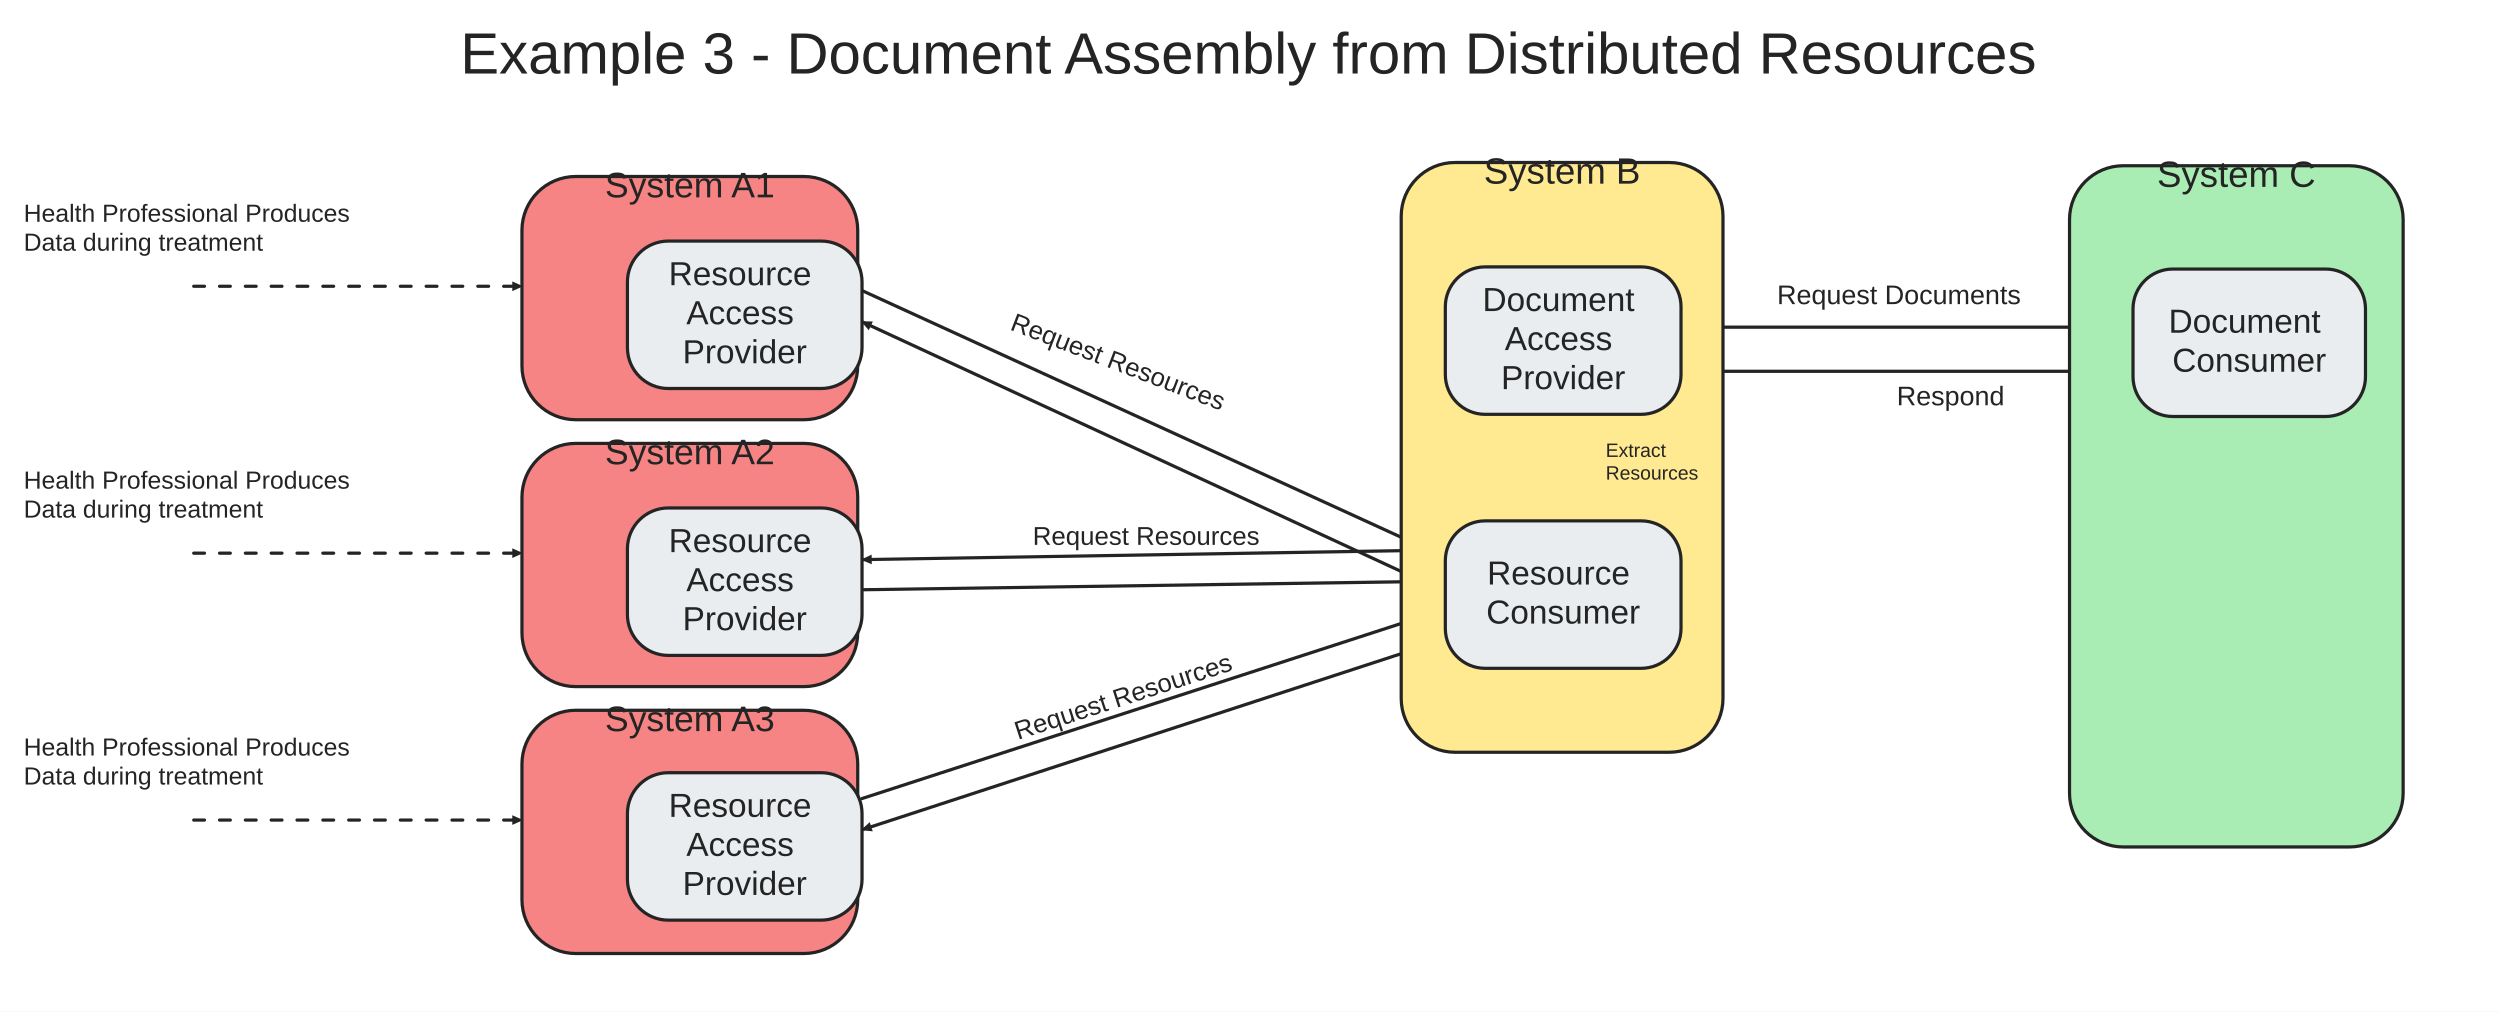
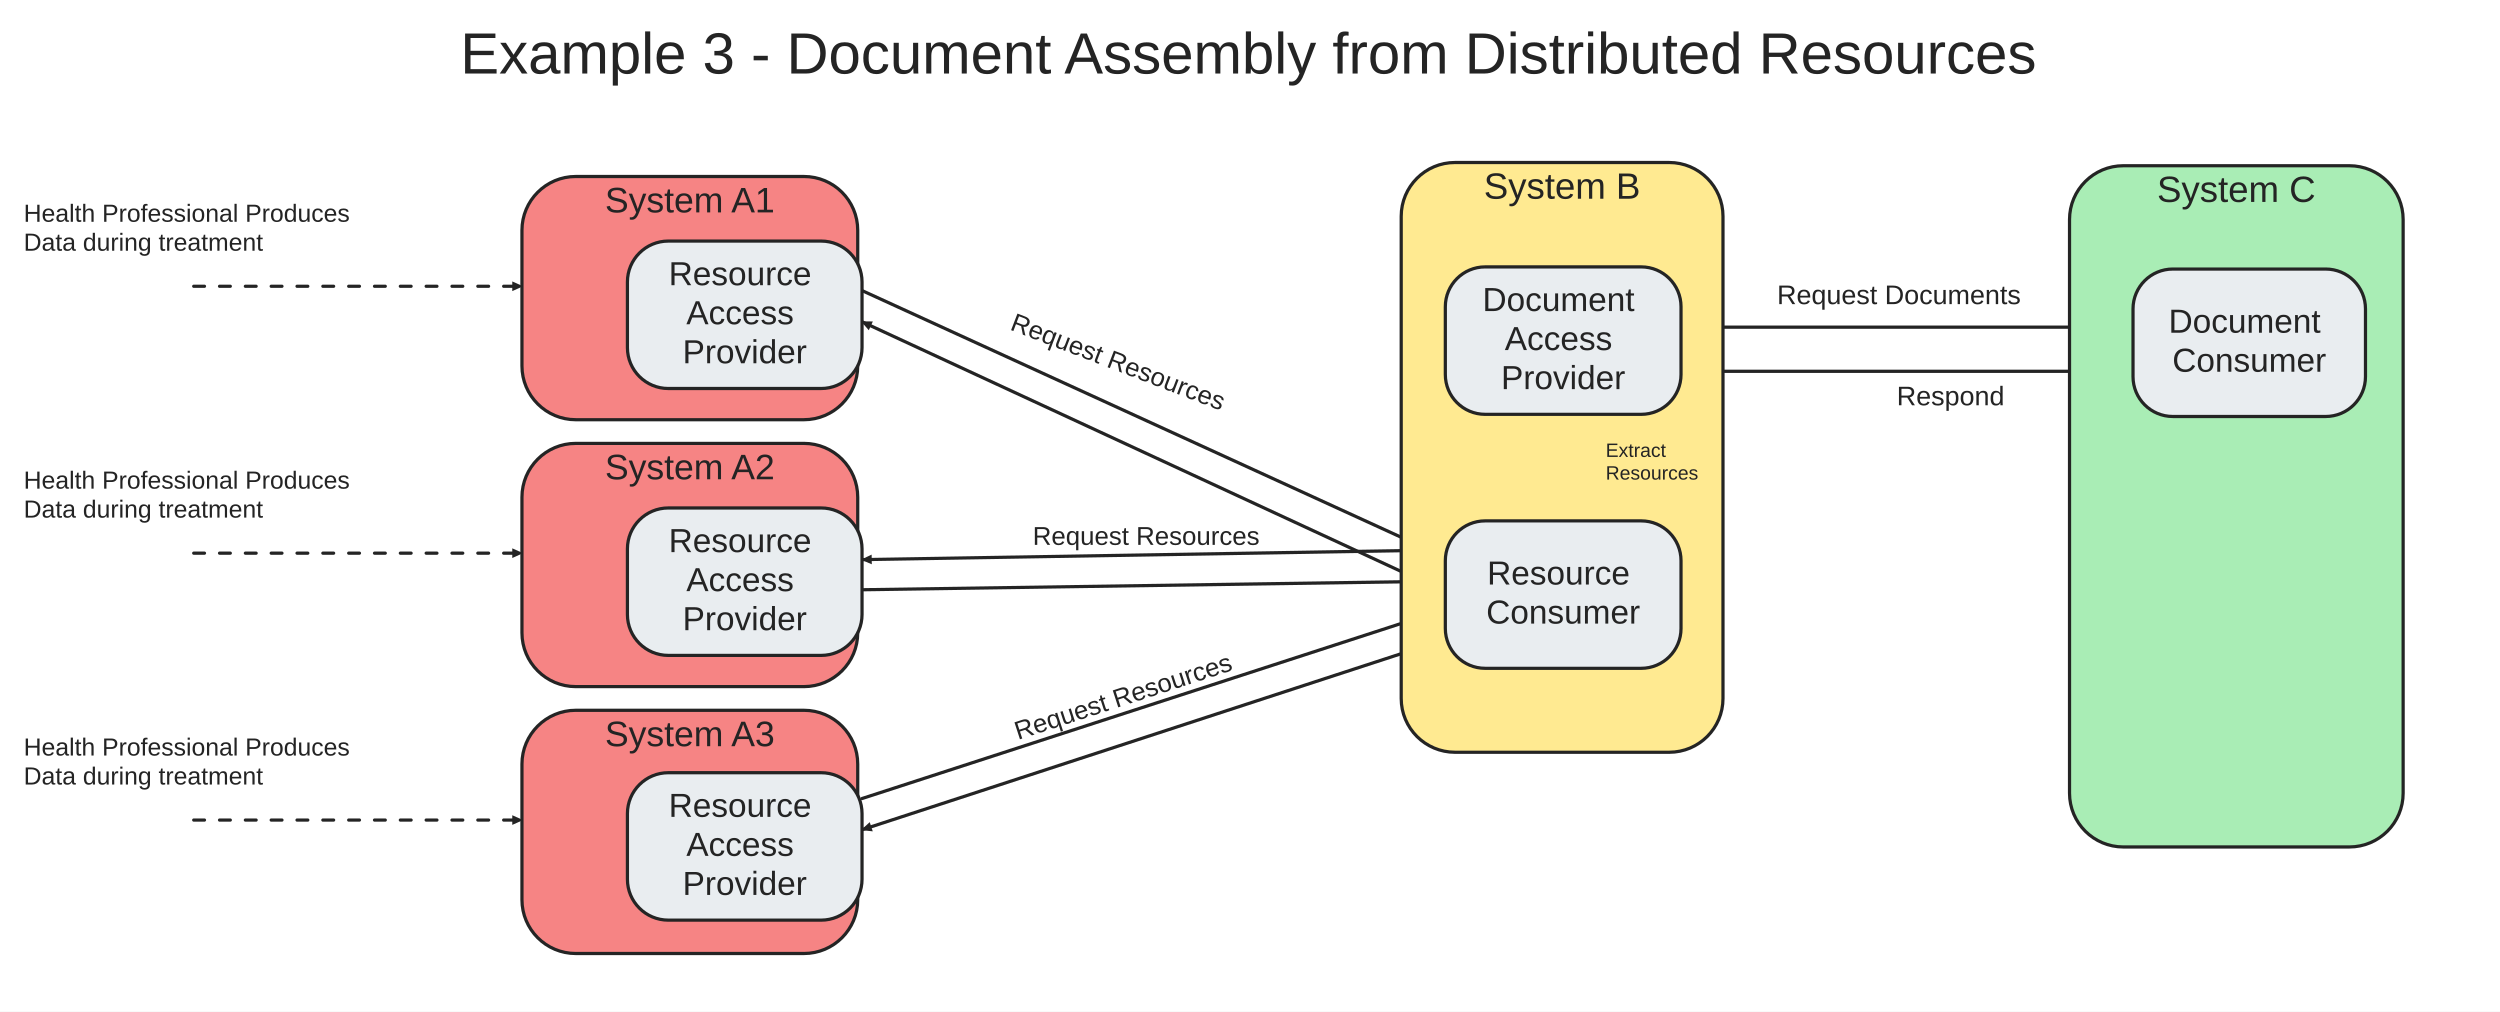
<svg xmlns="http://www.w3.org/2000/svg" version="1.1" width="2323px" height="940px" viewBox="0 0 2323 940" content="&lt;mxfile host=&quot;app.diagrams.net&quot; modified=&quot;2026-10-07T00:00:00.000Z&quot; agent=&quot;draw.io&quot; version=&quot;24.7.17&quot; type=&quot;device&quot;&gt;&lt;diagram id=&quot;ExGroup_DocAssembly&quot; name=&quot;Page-1&quot;&gt;7ZxLb6M6GIZ/TZaR8IXbMk3bM5uRqunirB1wEjSAc8A06fz6Y4dLwCZqSnFQR6gaNf6wHfDzfq/BZrpA6+T0T0YO+58spPECWuFpgR4XEEIEkfglI+9lxMdWGdhlUViGwCXwGv2hVbCuVkQhzTsVOWMxjw7dYMDSlAa8EyNZxo7dalsWd7/1QHZUC7wGJNaj/0Yh36vXJQ/8oNFuz5XrS0hduQrkexKyYyuEnhZonTHGy0/JaU1jOXj1uJTtnq8cbU4soym/pQHJc5ps4vclj7i4unPrNxIX1YU+nUhykHFLXJm1FP8eWVAksnNoraq2cgQzlsiDUc6zaFNwGorSL5qzIgsEqPJS+Xs9fpyexNk97HkSi4AlPh73EaevBxLIGkehGhEjcbRLRTEQX0czEXijGY8EhVV1IInCUHb5IL6V/aZrFjNR7TFlqQxuozhWQyzldWghcGH5U8Urldl1+ZkkUSz1ucoiIk7zoRoccQ70dHW0QcNQiJ+yhPJMjk+tfNcum1S6B15ZPF5EBFy3ksa+JaA6Rirh7pquL2zFhwrvB6gJWG5YkYakat8G/vqecypRroBGLZONqOwNXCHWAvohPM4OCiRBZOt42MMa0Tar8kiddug2qggZpIo9haqDNawIQJ0qhM64WA8ZexPOmGlY61RcyG9EJyIufBWIzMxbgZdOY2Pcm6RV0FOfhlvLAHpgEL3toQ56IQYNfZPlbfQAueOij9JDwZcx2cipVqH/g5JYnA20BOKtgB6xlMRlMSzO/tyI4JFwIifmIovSnZxWM0p46fdf8vCYbvmdHByazPV63m4MHOqpbvcYuAPHxA1vMXA4G/hAA8cATmLgcDbwqQ0cu3ASA4ezgU9i4BhZUxg4usXA0WzgAw3ccaxJDBzNBj61gbs9z9T3MHA0G/gkBu643gQGnp9Nerm57t4Pk5j3lhIfGMhgk4tiAFmw+1BlAz2FfV9HamNvRKZhtbJ53cMva5+zh4+rAKwso+A+E/dNm3hWzdHLgKW5IH3TLL7u1J2BDwIubzknAF7ZeHDdxtdT2DgRTDf2d7NxHyLFxvuWwftmZoRM2PjVJO6x8TmJhwD3uvM2tK2eJHZMJ7EALpz7v4Lm1+6+f5VHW7uX32pLEtomKToYKBR75l7s6hSRPTrE/CDykF6lKA+HM7m6gatMosjW1y4B8g2TE6OfkeBa6j2VR1tWO9ZbAXd8ngWeSYzYV5YkLbcHY8+8iUfePb7VRL/lex3Q5L2PD7seiupb17aH1lnXycSRNxFmhIMRYqw8kfQsQmBoGiGaEX4hC7vzodOzt3MHhNW7GBo6jRMNd/S1KlZD2GL2mUeBnJOMr+SLjZeuaBrWkU3Mgt91tedIXsP5cUZUaZVCku+bJx1ZeCFcKENKQT61WQA3mOSZfxZSRmPCo7duu74Rr5q+sOj8lmGtBq87S0JHmf3KbKhatd94VDpS94q0jsQg7SjXOjoLoLmeYdu7syaMasIGeBxNaB2Z0ASaNXEHTbjqvs9QTWgdGdBEaynj28liOuLqOhSyBtoAsJ0PejLGvFz5mKHfDF1Dhe2B0DX5qD0ZgF4vmoTsmP5NEwCW/o8mFQYGXd9G3lBhqD01m1R3EEZxmGUxriyULNdg3i4L1S88835xWZ2bp4hbkXuWsrGh/ieqm4mru9U28O5DfL4r+GSWa6Tsgcw18dTvH5ldJZiT/MvEARiHuA2t+xCfk/xrvq69BTjc17F1j2WfOcm/SNzFcCzi91j8RXOSj+DrPh7H110XjIRcFC9/qKGsfvlzF+jpfw==&lt;/diagram&gt;&lt;/mxfile&gt;">
  <defs>
    <marker id="arrow" markerWidth="11" markerHeight="9" refX="9" refY="4.5" orient="auto" markerUnits="userSpaceOnUse">
      <path d="M0,0 L10,4.5 L0,9 Z" fill="#242424" />
    </marker>
  </defs>
  <rect x="0" y="0" width="2323" height="940" fill="#ffffff" />
  <path id="assembly-a1-input" d="M 180 266 L 485 266" fill="none" stroke="#242424" stroke-width="3" stroke-linecap="round" stroke-linejoin="round" stroke-dasharray="10 14" marker-end="url(#arrow)" />
  <path id="assembly-a2-input" d="M 180 514 L 485 514" fill="none" stroke="#242424" stroke-width="3" stroke-linecap="round" stroke-linejoin="round" stroke-dasharray="10 14" marker-end="url(#arrow)" />
  <path id="assembly-a3-input" d="M 180 762 L 485 762" fill="none" stroke="#242424" stroke-width="3" stroke-linecap="round" stroke-linejoin="round" stroke-dasharray="10 14" marker-end="url(#arrow)" />
  <path id="assembly-doc-request" d="M 1982 304 L 1562 304" fill="none" stroke="#242424" stroke-width="3" stroke-linecap="round" stroke-linejoin="round" marker-end="url(#arrow)" />
  <path id="assembly-doc-response" d="M 1562 345 L 1982 345" fill="none" stroke="#242424" stroke-width="3" stroke-linecap="round" stroke-linejoin="round" marker-end="url(#arrow)" />
  <path id="assembly-extract-down" d="M 1415 385 L 1415 484" fill="none" stroke="#242424" stroke-width="3" stroke-linecap="round" stroke-linejoin="round" stroke-dasharray="4 13" marker-end="url(#arrow)" />
  <path id="assembly-extract-up" d="M 1482 484 L 1482 385" fill="none" stroke="#242424" stroke-width="3" stroke-linecap="round" stroke-linejoin="round" stroke-dasharray="4 13" marker-end="url(#arrow)" />
  <path id="assembly-a1-request" d="M 801 270 L 1343 518" fill="none" stroke="#242424" stroke-width="3" stroke-linecap="round" stroke-linejoin="round" marker-end="url(#arrow)" />
  <path id="assembly-a1-response" d="M 1343 550 L 801 299" fill="none" stroke="#242424" stroke-width="3" stroke-linecap="round" stroke-linejoin="round" marker-end="url(#arrow)" />
  <path id="assembly-a2-request" d="M 1343 511 L 801 520" fill="none" stroke="#242424" stroke-width="3" stroke-linecap="round" stroke-linejoin="round" marker-end="url(#arrow)" />
  <path id="assembly-a2-response" d="M 801 548 L 1343 540" fill="none" stroke="#242424" stroke-width="3" stroke-linecap="round" stroke-linejoin="round" marker-end="url(#arrow)" />
  <path id="assembly-a3-request" d="M 801 742 L 1343 566" fill="none" stroke="#242424" stroke-width="3" stroke-linecap="round" stroke-linejoin="round" marker-end="url(#arrow)" />
  <path id="assembly-a3-response" d="M 1343 594 L 801 771" fill="none" stroke="#242424" stroke-width="3" stroke-linecap="round" stroke-linejoin="round" marker-end="url(#arrow)" />
  <text id="assembly-title" x="1160" y="53" text-anchor="middle" dominant-baseline="middle" font-family="Arial, Helvetica, sans-serif" font-size="54px" font-weight="400" fill="#242424">
    <tspan x="1160" dy="0">Example 3 - Document Assembly from Distributed Resources</tspan>
  </text>
  <rect id="assembly-a1-boundary" x="485" y="164" width="312" height="226" rx="50" fill="#f68484" stroke="#242424" stroke-width="3" />
-   <text id="assembly-a1-boundary-text" x="641" y="174" text-anchor="middle" dominant-baseline="middle" font-family="Arial, Helvetica, sans-serif" font-size="33px" font-weight="400" fill="#242424">
+   <text id="assembly-a1-boundary-text" x="641" y="188" text-anchor="middle" dominant-baseline="middle" font-family="Arial, Helvetica, sans-serif" font-size="33px" font-weight="400" fill="#242424">
    <tspan x="641" dy="0">System A1</tspan>
  </text>
  <rect id="assembly-a1-provider" x="583" y="224" width="218" height="137" rx="38" fill="#e9edf0" stroke="#242424" stroke-width="3" />
  <text id="assembly-a1-provider-text" x="692" y="256.23" text-anchor="middle" dominant-baseline="middle" font-family="Arial, Helvetica, sans-serif" font-size="31px" font-weight="400" fill="#242424">
    <tspan x="692" dy="0">Resource</tspan>
    <tspan x="692" dy="36.27">Access</tspan>
    <tspan x="692" dy="36.27">Provider</tspan>
  </text>
  <text id="assembly-a1-input-label" x="22" y="199.545" text-anchor="start" dominant-baseline="middle" font-family="Arial, Helvetica, sans-serif" font-size="23px" font-weight="400" fill="#242424">
    <tspan x="22" dy="0">Health Professional Produces</tspan>
    <tspan x="22" dy="26.91">Data during treatment</tspan>
  </text>
  <rect id="assembly-a2-boundary" x="485" y="412" width="312" height="226" rx="50" fill="#f68484" stroke="#242424" stroke-width="3" />
-   <text id="assembly-a2-boundary-text" x="641" y="422" text-anchor="middle" dominant-baseline="middle" font-family="Arial, Helvetica, sans-serif" font-size="33px" font-weight="400" fill="#242424">
+   <text id="assembly-a2-boundary-text" x="641" y="436" text-anchor="middle" dominant-baseline="middle" font-family="Arial, Helvetica, sans-serif" font-size="33px" font-weight="400" fill="#242424">
    <tspan x="641" dy="0">System A2</tspan>
  </text>
  <rect id="assembly-a2-provider" x="583" y="472" width="218" height="137" rx="38" fill="#e9edf0" stroke="#242424" stroke-width="3" />
  <text id="assembly-a2-provider-text" x="692" y="504.23" text-anchor="middle" dominant-baseline="middle" font-family="Arial, Helvetica, sans-serif" font-size="31px" font-weight="400" fill="#242424">
    <tspan x="692" dy="0">Resource</tspan>
    <tspan x="692" dy="36.27">Access</tspan>
    <tspan x="692" dy="36.27">Provider</tspan>
  </text>
  <text id="assembly-a2-input-label" x="22" y="447.545" text-anchor="start" dominant-baseline="middle" font-family="Arial, Helvetica, sans-serif" font-size="23px" font-weight="400" fill="#242424">
    <tspan x="22" dy="0">Health Professional Produces</tspan>
    <tspan x="22" dy="26.91">Data during treatment</tspan>
  </text>
  <rect id="assembly-a3-boundary" x="485" y="660" width="312" height="226" rx="50" fill="#f68484" stroke="#242424" stroke-width="3" />
-   <text id="assembly-a3-boundary-text" x="641" y="670" text-anchor="middle" dominant-baseline="middle" font-family="Arial, Helvetica, sans-serif" font-size="33px" font-weight="400" fill="#242424">
+   <text id="assembly-a3-boundary-text" x="641" y="684" text-anchor="middle" dominant-baseline="middle" font-family="Arial, Helvetica, sans-serif" font-size="33px" font-weight="400" fill="#242424">
    <tspan x="641" dy="0">System A3</tspan>
  </text>
  <rect id="assembly-a3-provider" x="583" y="718" width="218" height="137" rx="38" fill="#e9edf0" stroke="#242424" stroke-width="3" />
  <text id="assembly-a3-provider-text" x="692" y="750.23" text-anchor="middle" dominant-baseline="middle" font-family="Arial, Helvetica, sans-serif" font-size="31px" font-weight="400" fill="#242424">
    <tspan x="692" dy="0">Resource</tspan>
    <tspan x="692" dy="36.27">Access</tspan>
    <tspan x="692" dy="36.27">Provider</tspan>
  </text>
  <text id="assembly-a3-input-label" x="22" y="695.545" text-anchor="start" dominant-baseline="middle" font-family="Arial, Helvetica, sans-serif" font-size="23px" font-weight="400" fill="#242424">
    <tspan x="22" dy="0">Health Professional Produces</tspan>
    <tspan x="22" dy="26.91">Data during treatment</tspan>
  </text>
  <rect id="assembly-system-b" x="1302" y="151" width="299" height="548" rx="50" fill="#ffea91" stroke="#242424" stroke-width="3" />
-   <text id="assembly-system-b-text" x="1451.5" y="161" text-anchor="middle" dominant-baseline="middle" font-family="Arial, Helvetica, sans-serif" font-size="34px" font-weight="400" fill="#242424">
+   <text id="assembly-system-b-text" x="1451.5" y="175" text-anchor="middle" dominant-baseline="middle" font-family="Arial, Helvetica, sans-serif" font-size="34px" font-weight="400" fill="#242424">
    <tspan x="1451.5" dy="0">System B</tspan>
  </text>
  <rect id="assembly-document-provider" x="1343" y="248" width="219" height="137" rx="37" fill="#e9edf0" stroke="#242424" stroke-width="3" />
  <text id="assembly-document-provider-text" x="1452.5" y="280.23" text-anchor="middle" dominant-baseline="middle" font-family="Arial, Helvetica, sans-serif" font-size="31px" font-weight="400" fill="#242424">
    <tspan x="1452.5" dy="0">Document</tspan>
    <tspan x="1452.5" dy="36.27">Access</tspan>
    <tspan x="1452.5" dy="36.27">Provider</tspan>
  </text>
  <rect id="assembly-resource-consumer" x="1343" y="484" width="219" height="137" rx="37" fill="#e9edf0" stroke="#242424" stroke-width="3" />
  <text id="assembly-resource-consumer-text" x="1452.5" y="534.365" text-anchor="middle" dominant-baseline="middle" font-family="Arial, Helvetica, sans-serif" font-size="31px" font-weight="400" fill="#242424">
    <tspan x="1452.5" dy="0">Resource</tspan>
    <tspan x="1452.5" dy="36.27">Consumer</tspan>
  </text>
  <rect id="assembly-system-c" x="1923" y="154" width="310" height="633" rx="50" fill="#a9edb5" stroke="#242424" stroke-width="3" />
-   <text id="assembly-system-c-text" x="2078" y="164" text-anchor="middle" dominant-baseline="middle" font-family="Arial, Helvetica, sans-serif" font-size="34px" font-weight="400" fill="#242424">
+   <text id="assembly-system-c-text" x="2078" y="178" text-anchor="middle" dominant-baseline="middle" font-family="Arial, Helvetica, sans-serif" font-size="34px" font-weight="400" fill="#242424">
    <tspan x="2078" dy="0">System C</tspan>
  </text>
  <rect id="assembly-document-consumer" x="1982" y="250" width="216" height="137" rx="37" fill="#e9edf0" stroke="#242424" stroke-width="3" />
  <text id="assembly-document-consumer-text" x="2090" y="300.365" text-anchor="middle" dominant-baseline="middle" font-family="Arial, Helvetica, sans-serif" font-size="31px" font-weight="400" fill="#242424">
    <tspan x="2090" dy="0">Document</tspan>
    <tspan x="2090" dy="36.27">Consumer</tspan>
  </text>
  <text id="assembly-doc-request-label" x="1764.5" y="275.5" text-anchor="middle" dominant-baseline="middle" font-family="Arial, Helvetica, sans-serif" font-size="25px" font-weight="400" fill="#242424">
    <tspan x="1764.5" dy="0">Request Documents</tspan>
  </text>
  <text id="assembly-doc-response-label" x="1812.5" y="369.5" text-anchor="middle" dominant-baseline="middle" font-family="Arial, Helvetica, sans-serif" font-size="25px" font-weight="400" fill="#242424">
    <tspan x="1812.5" dy="0">Respond</tspan>
  </text>
  <text id="assembly-extract-label" x="1492" y="419.47" text-anchor="start" dominant-baseline="middle" font-family="Arial, Helvetica, sans-serif" font-size="18px" font-weight="400" fill="#242424">
    <tspan x="1492" dy="0">Extract</tspan>
    <tspan x="1492" dy="21.06">Resources</tspan>
  </text>
  <text id="assembly-a1-request-label" x="1038.5" y="337.5" text-anchor="middle" dominant-baseline="middle" font-family="Arial, Helvetica, sans-serif" font-size="24px" font-weight="400" fill="#242424" transform="rotate(21 1038.5 337.5)">
    <tspan x="1038.5" dy="0">Request Resources</tspan>
  </text>
  <text id="assembly-a2-request-label" x="1065" y="499.5" text-anchor="middle" dominant-baseline="middle" font-family="Arial, Helvetica, sans-serif" font-size="24px" font-weight="400" fill="#242424">
    <tspan x="1065" dy="0">Request Resources</tspan>
  </text>
  <text id="assembly-a3-request-label" x="1044" y="648.5" text-anchor="middle" dominant-baseline="middle" font-family="Arial, Helvetica, sans-serif" font-size="24px" font-weight="400" fill="#242424" transform="rotate(-18 1044 648.5)">
    <tspan x="1044" dy="0">Request Resources</tspan>
  </text>
</svg>
